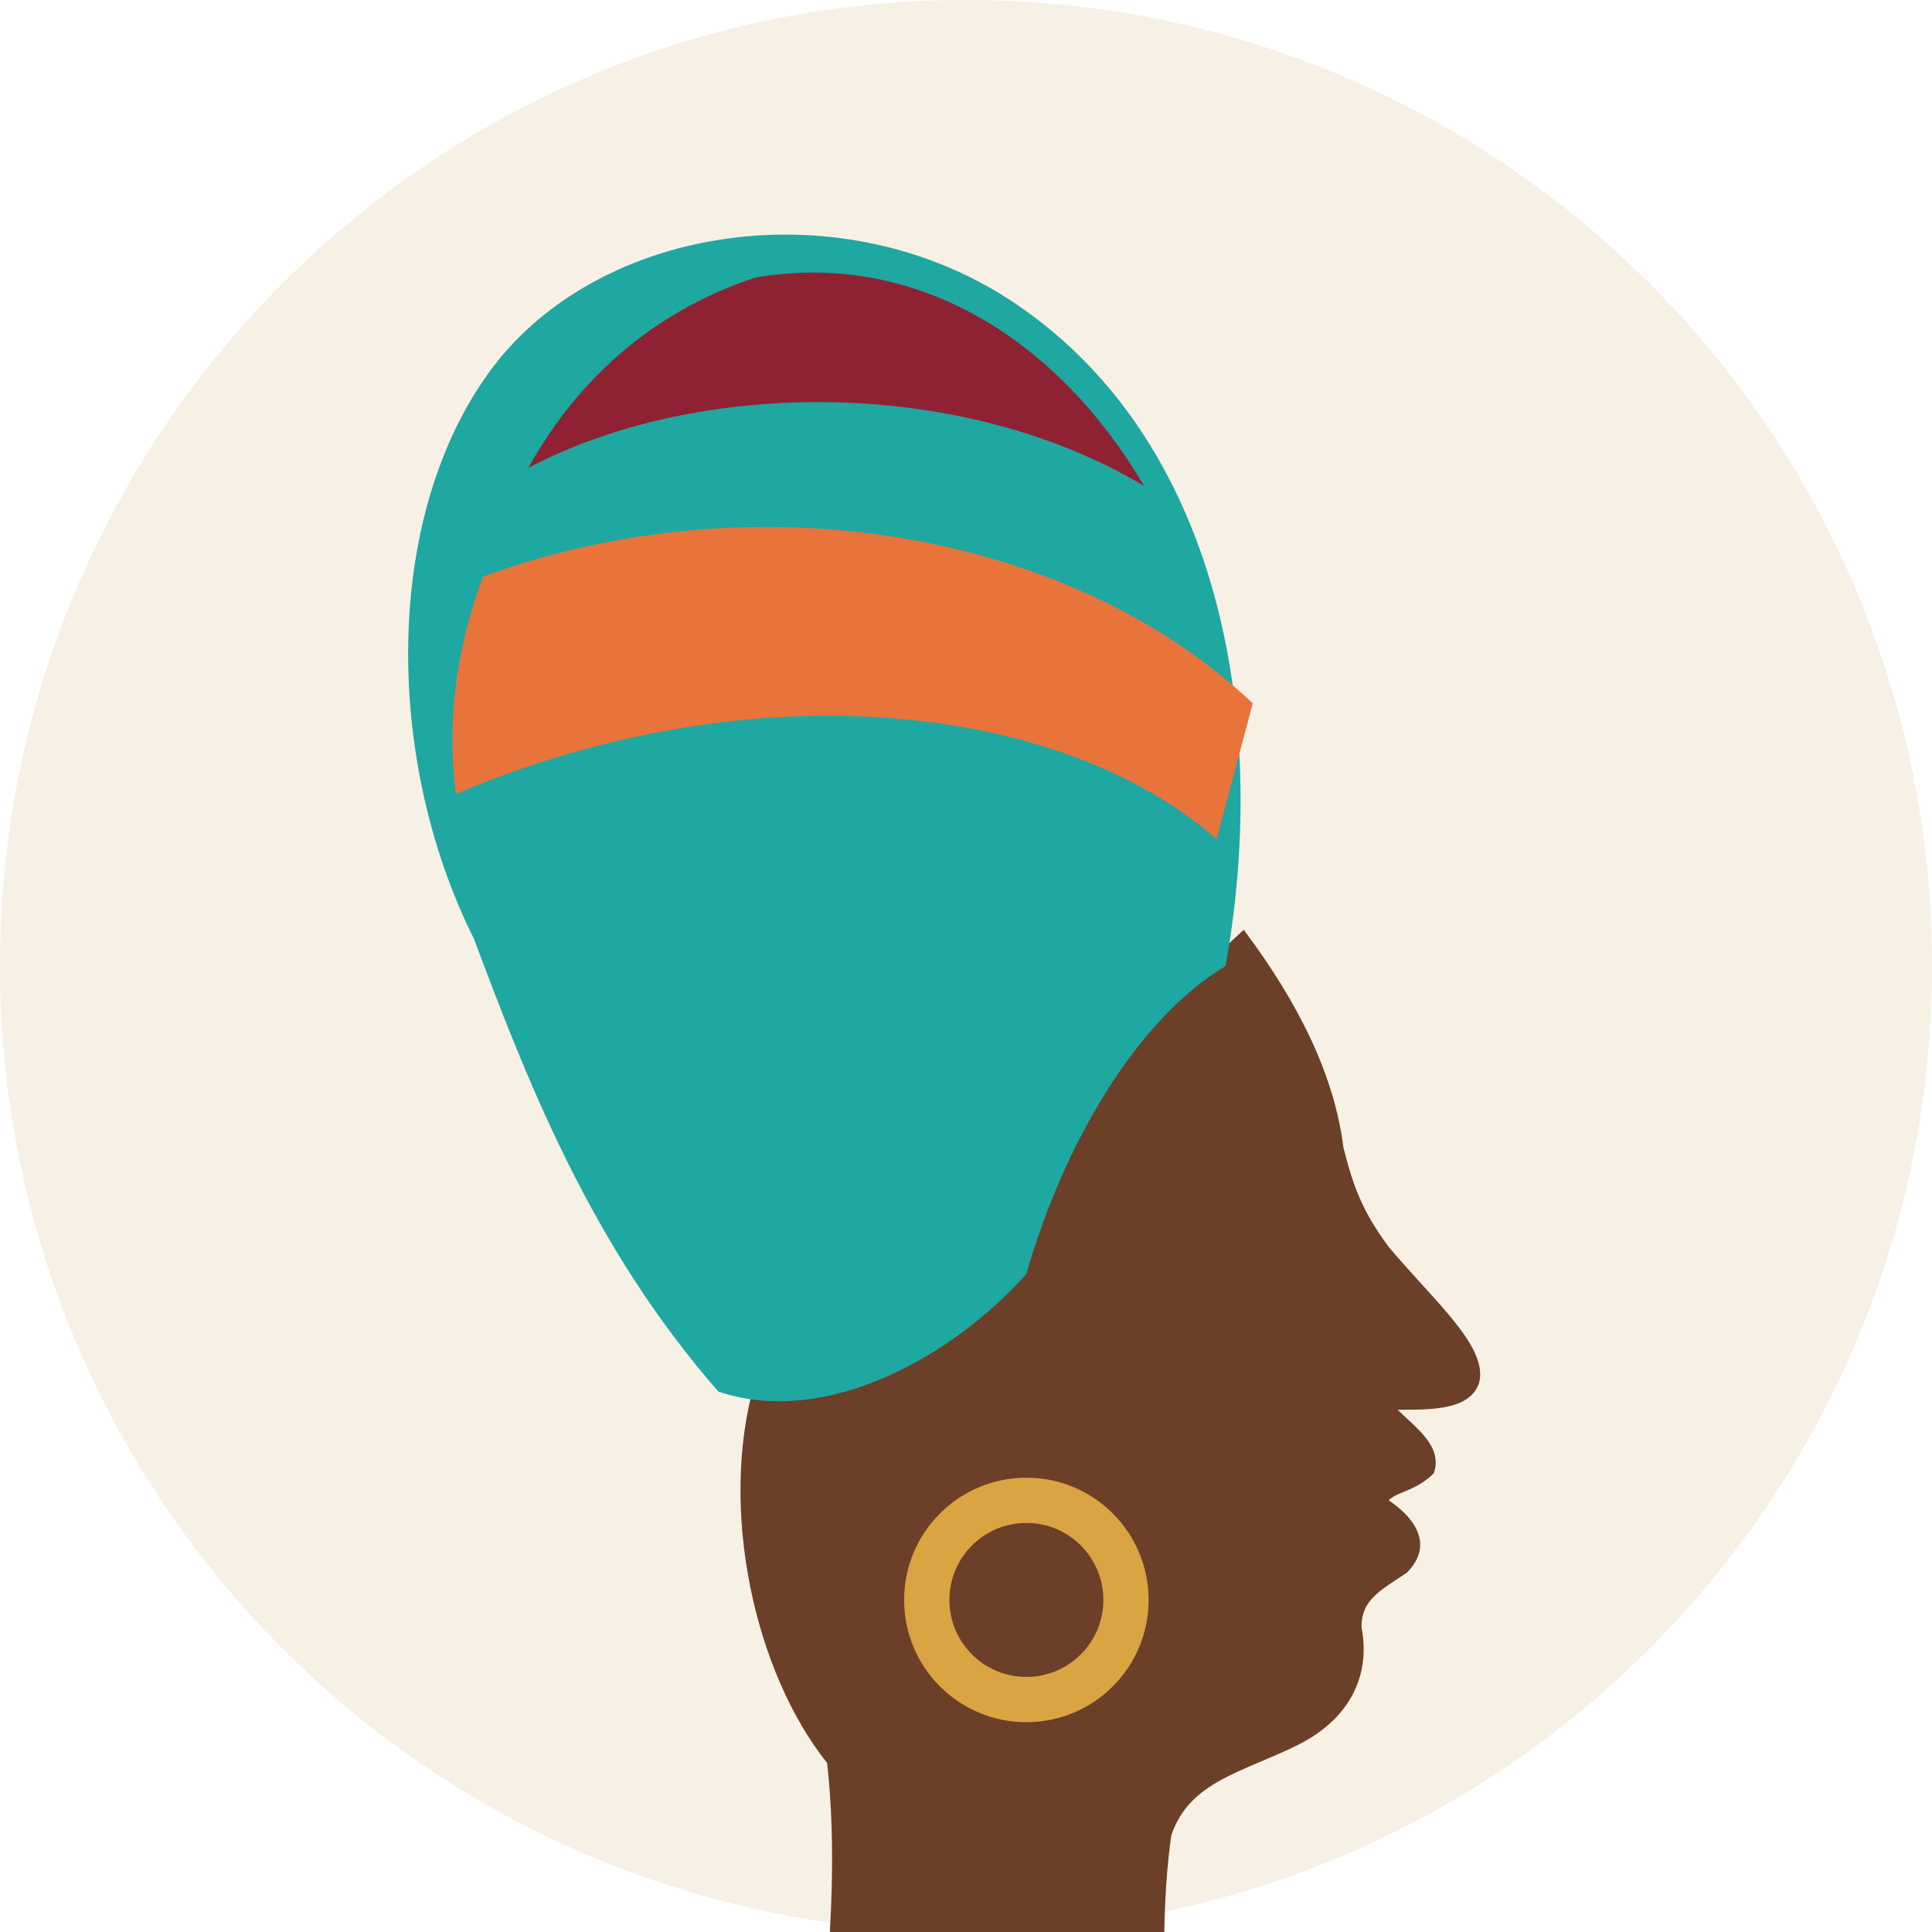
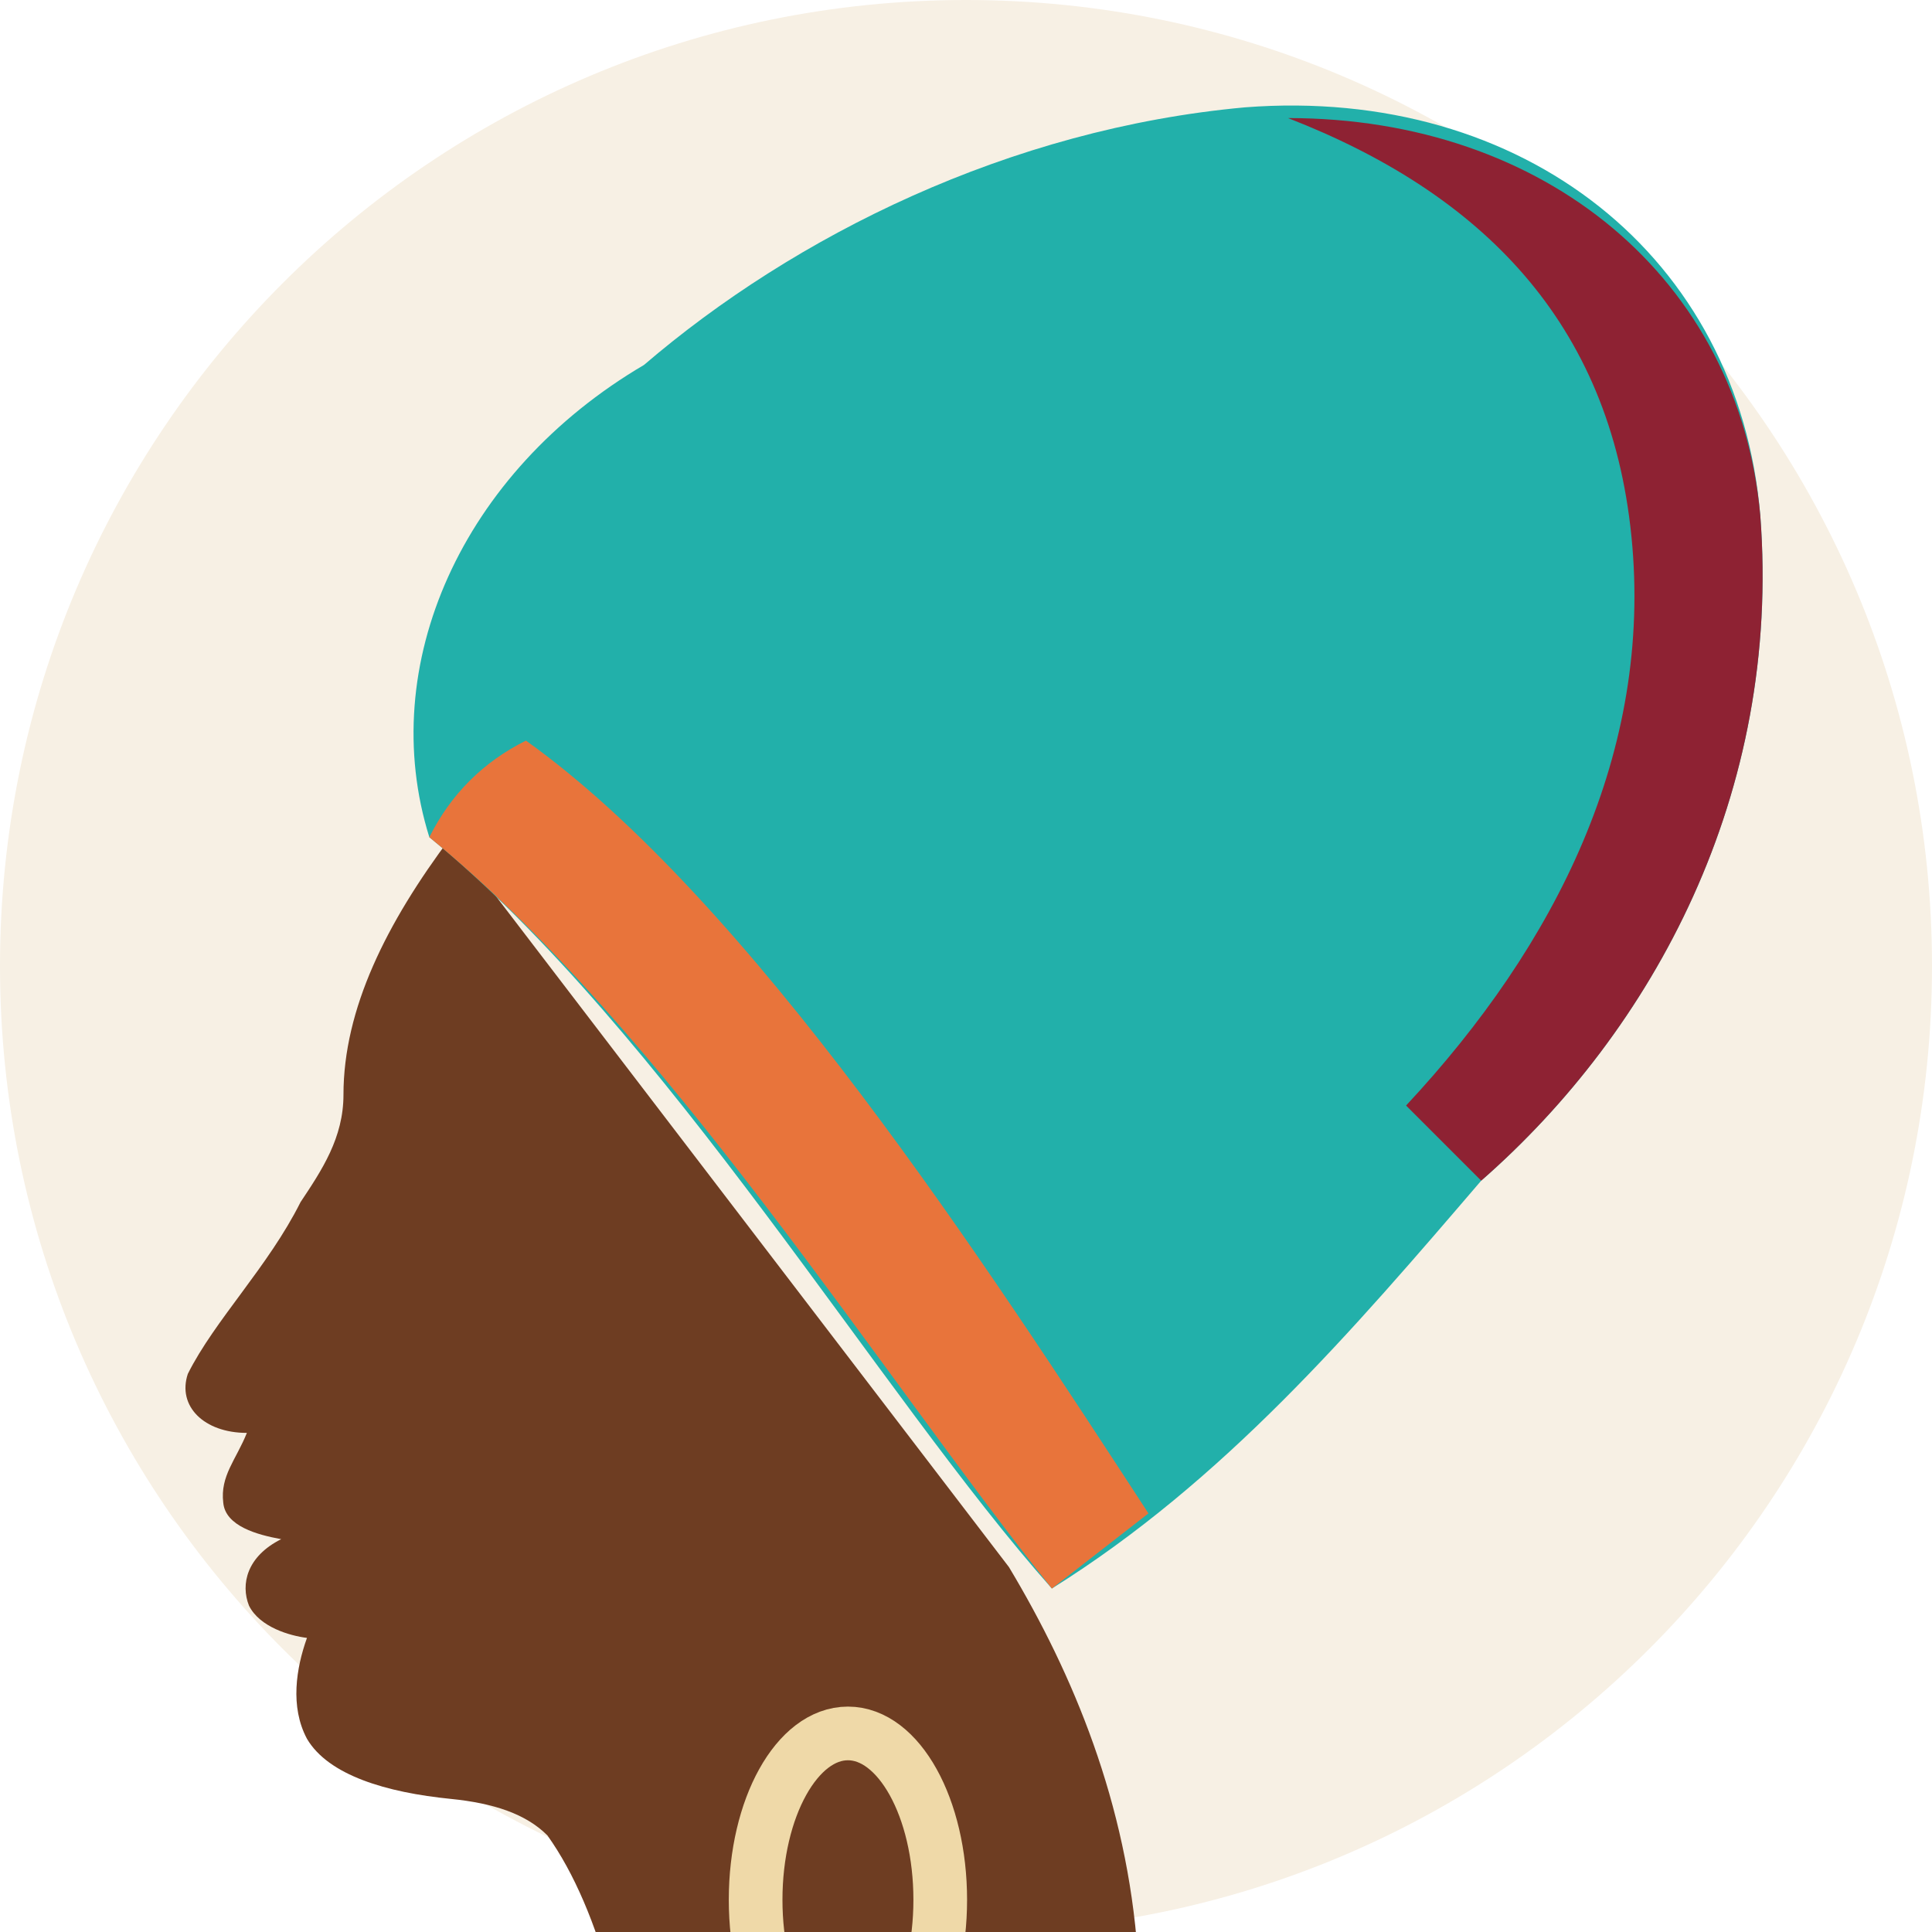
- <svg xmlns="http://www.w3.org/2000/svg" viewBox="0 0 64 64">
-   <circle cx="32" cy="32" r="32" fill="#f7f0e4" />
-   <g transform="translate(4 2) scale(.3)">
-     <path fill="#6b3f28" d="M74 250 C76 226 80 206 78 188 C70 178 66 160 70 146 L124 96 C130 104 134 112 135 120 C136 124 137 127 140 131 C145 137 151 142 150 146 C149 149 145 149 141 149 C143 151 146 153 145 156 C143 158 141 158 140 159 C143 161 145 164 142 167 C139 169 137 170 137 173 C138 178 136 183 130 186 C124 189 118 190 116 196 C114 210 116 232 120 250 Z" />
-     <path fill="#1fa7a2" d="M122 100 C127 72 121 42 99 27 C80 14 53 18 41 34 C29 50 29 77 39 97 C45 113 52 131 66 147 C78 151 92 143 100 134 C104 120 112 106 122 100 Z" />
-     <path fill="#e8743b" d="M121 86 C104 71 70 67 37 81 C36 73 37 65 40 57 C70 46 105 52 125 71 Z" />
-     <path fill="#8e2233" d="M113 47 C93 35 64 35 45 45 C50 36 58 28 70 24 C87 21 103 30 113 47 Z" />
-     <circle cx="100" cy="170" r="11" fill="none" stroke="#d9a441" stroke-width="5" />
-   </g>
+ <svg xmlns="http://www.w3.org/2000/svg" viewBox="30 22 180 180">
+   <circle cx="120" cy="112" r="90" fill="#f7f0e4" />
+   <path fill="#6e3d22" d="M72 100 C66 108 62 116 62 124 C62 128 60 131 58 134 C55 140 50 145 47.5 150 C46.5 153 49 155.5 53 155.5 C52 158 50.5 159.5 50.8 162 C51 164.2 54 165 56.2 165.4 C53 167 52.4 169.6 53.2 171.6 C54.2 173.6 57 174.4 58.6 174.6 C57.6 177.4 57 181 58.6 184 C60.6 187.4 66 189 72 189.6 C76 190 79 191 81 193 C86 200 89 212 90 226 C91 238 91 250 87 262 L82 304 L206 304 C204 288 194 276 180 268 C168 262 157 258 148 252 C142 240 138 222 136 204 C135 190 130 178 124 168 Z" />
+   <path fill="#22b0aa" d="M70 100 C65 84 73 66 90 56 C104 44 124 34 146 32 C172 30 192 46 194 70 C196 96 184 118 168 132 C156 146 144 160 128 170 C112 152 92 118 70 100 Z" />
+   <path fill="#8e2233" d="M150 33 C174 33 192 48 194 70 C196 96 184 118 168 132 L161 125 C175 110 184 92 182 72 C180 52 168 40 150 33 Z" />
+   <path fill="#e8743b" d="M70 100 C92 118 112 150 128 170 L137 163 C122 140 100 106 79 91 C75 93 72 96 70 100 Z" />
+   <ellipse cx="109" cy="199" rx="8.6" ry="15.5" fill="none" stroke="#efd9a8" stroke-width="5" />
</svg>
